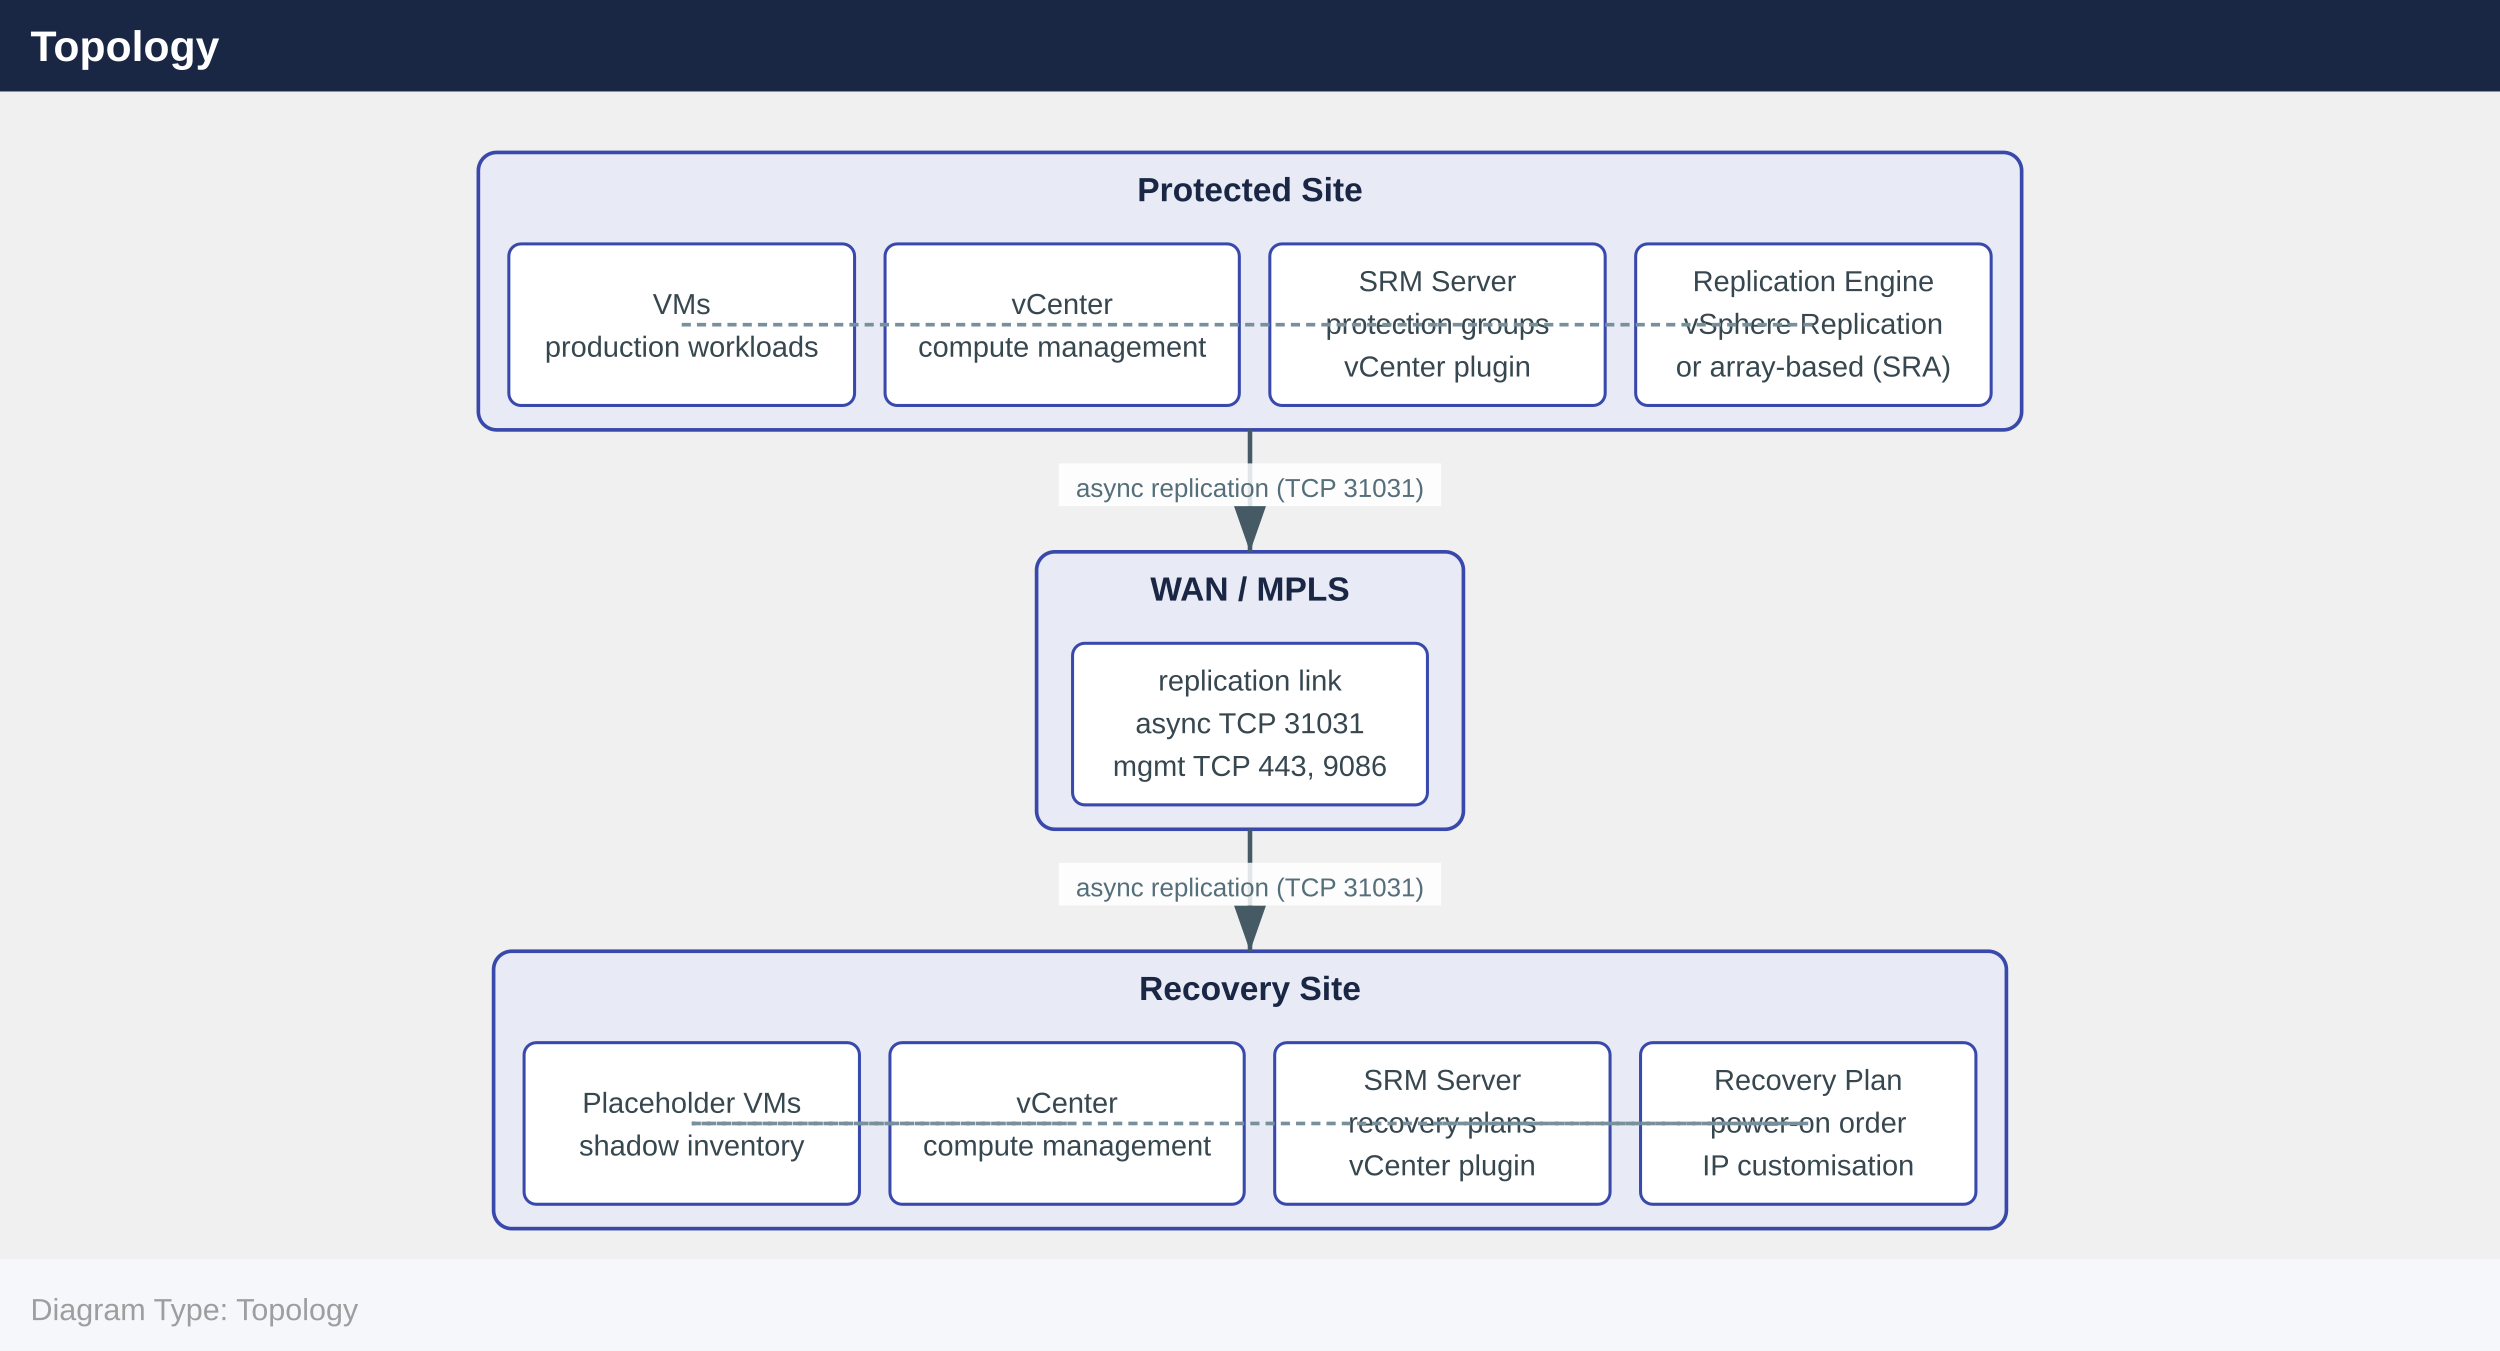
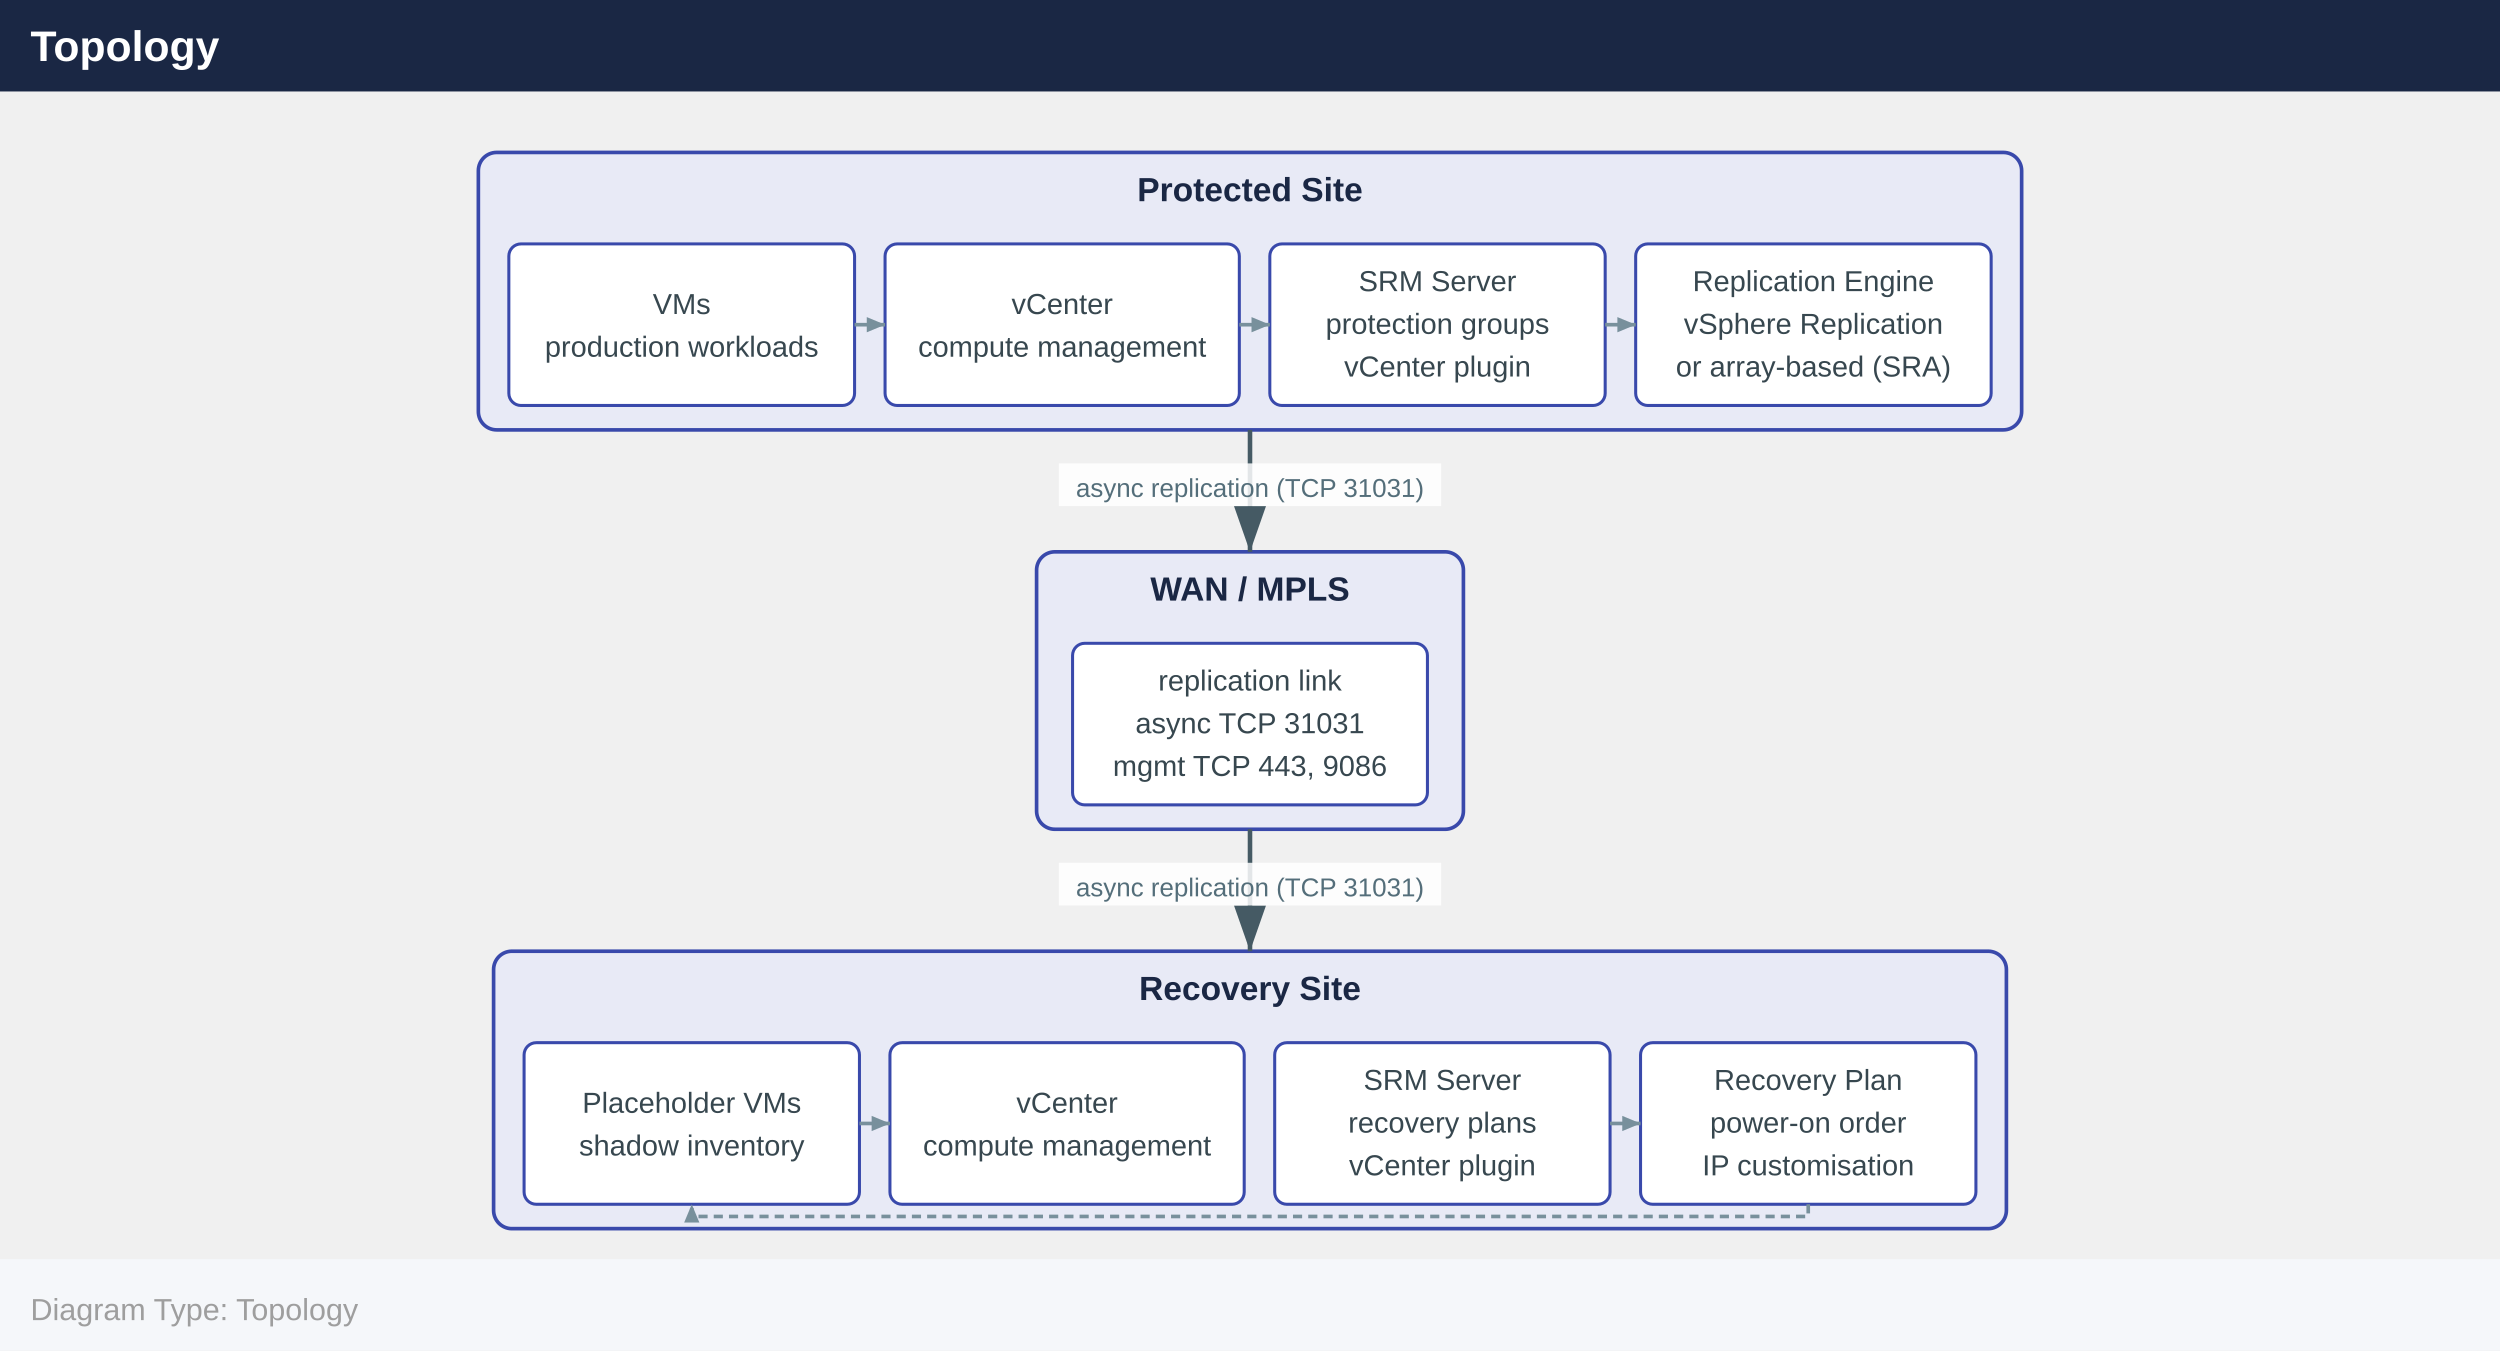
<svg xmlns="http://www.w3.org/2000/svg" width="820" height="443" viewBox="0 0 820 443">
  <defs>
+     <marker id="arrowsm" markerWidth="6" markerHeight="5" refX="6" refY="2.5" orient="auto" markerUnits="userSpaceOnUse">
+       <polygon points="0 0, 6 2.5, 0 5" fill="#78909c" />
+     </marker>
    <marker id="arrowhead" markerWidth="10" markerHeight="7" refX="10" refY="3.5" orient="auto">
      <polygon points="0 0, 10 3.5, 0 7" fill="#455a64" />
    </marker>
  </defs>
  <rect x="0" y="0" width="820" height="30" fill="#1a2744" />
  <text x="10" y="20" font-family="Arial,Helvetica,sans-serif" font-size="14" font-weight="bold" fill="#ffffff">Topology</text>
  <rect x="156.9" y="50.0" width="506.2" height="91.0" rx="6" fill="#e8eaf6" stroke="#3949ab" stroke-width="1.2" />
  <text x="410.0" y="66.0" text-anchor="middle" font-family="Arial,Helvetica,sans-serif" font-size="11" font-weight="700" fill="#1a2744">Protected Site</text>
  <rect x="166.9" y="80.0" width="113.4" height="53.0" rx="4" fill="#ffffff" stroke="#3949ab" stroke-width="1" />
  <text x="223.6" y="103.0" text-anchor="middle" font-family="Arial,Helvetica,sans-serif" font-size="9.5" fill="#37474f">VMs</text>
  <text x="223.6" y="117.0" text-anchor="middle" font-family="Arial,Helvetica,sans-serif" font-size="9.5" fill="#37474f">production workloads</text>
  <rect x="290.3" y="80.0" width="116.2" height="53.0" rx="4" fill="#ffffff" stroke="#3949ab" stroke-width="1" />
  <text x="348.4" y="103.0" text-anchor="middle" font-family="Arial,Helvetica,sans-serif" font-size="9.5" fill="#37474f">vCenter</text>
  <text x="348.4" y="117.0" text-anchor="middle" font-family="Arial,Helvetica,sans-serif" font-size="9.5" fill="#37474f">compute management</text>
  <rect x="416.5" y="80.0" width="110.0" height="53.0" rx="4" fill="#ffffff" stroke="#3949ab" stroke-width="1" />
  <text x="471.5" y="95.5" text-anchor="middle" font-family="Arial,Helvetica,sans-serif" font-size="9.5" fill="#37474f">SRM Server</text>
  <text x="471.5" y="109.5" text-anchor="middle" font-family="Arial,Helvetica,sans-serif" font-size="9.5" fill="#37474f">protection groups</text>
  <text x="471.5" y="123.5" text-anchor="middle" font-family="Arial,Helvetica,sans-serif" font-size="9.5" fill="#37474f">vCenter plugin</text>
  <rect x="536.5" y="80.0" width="116.6" height="53.0" rx="4" fill="#ffffff" stroke="#3949ab" stroke-width="1" />
  <text x="594.8" y="95.5" text-anchor="middle" font-family="Arial,Helvetica,sans-serif" font-size="9.5" fill="#37474f">Replication Engine</text>
  <text x="594.8" y="109.5" text-anchor="middle" font-family="Arial,Helvetica,sans-serif" font-size="9.5" fill="#37474f">vSphere Replication</text>
  <text x="594.8" y="123.5" text-anchor="middle" font-family="Arial,Helvetica,sans-serif" font-size="9.5" fill="#37474f">or array-based (SRA)</text>
  <rect x="340.0" y="181.0" width="140.0" height="91.0" rx="6" fill="#e8eaf6" stroke="#3949ab" stroke-width="1.2" />
  <text x="410.0" y="197.0" text-anchor="middle" font-family="Arial,Helvetica,sans-serif" font-size="11" font-weight="700" fill="#1a2744">WAN / MPLS</text>
  <rect x="351.8" y="211.0" width="116.4" height="53.0" rx="4" fill="#ffffff" stroke="#3949ab" stroke-width="1" />
  <text x="410.0" y="226.5" text-anchor="middle" font-family="Arial,Helvetica,sans-serif" font-size="9.5" fill="#37474f">replication link</text>
  <text x="410.0" y="240.5" text-anchor="middle" font-family="Arial,Helvetica,sans-serif" font-size="9.5" fill="#37474f">async TCP 31031</text>
  <text x="410.0" y="254.5" text-anchor="middle" font-family="Arial,Helvetica,sans-serif" font-size="9.5" fill="#37474f">mgmt TCP 443, 9086</text>
  <rect x="161.9" y="312.0" width="496.2" height="91.0" rx="6" fill="#e8eaf6" stroke="#3949ab" stroke-width="1.2" />
  <text x="410.0" y="328.0" text-anchor="middle" font-family="Arial,Helvetica,sans-serif" font-size="11" font-weight="700" fill="#1a2744">Recovery Site</text>
  <rect x="171.9" y="342.0" width="110.0" height="53.0" rx="4" fill="#ffffff" stroke="#3949ab" stroke-width="1" />
  <text x="226.9" y="365.0" text-anchor="middle" font-family="Arial,Helvetica,sans-serif" font-size="9.5" fill="#37474f">Placeholder VMs</text>
  <text x="226.9" y="379.0" text-anchor="middle" font-family="Arial,Helvetica,sans-serif" font-size="9.5" fill="#37474f">shadow inventory</text>
  <rect x="291.9" y="342.0" width="116.2" height="53.0" rx="4" fill="#ffffff" stroke="#3949ab" stroke-width="1" />
  <text x="350.0" y="365.0" text-anchor="middle" font-family="Arial,Helvetica,sans-serif" font-size="9.5" fill="#37474f">vCenter</text>
  <text x="350.0" y="379.0" text-anchor="middle" font-family="Arial,Helvetica,sans-serif" font-size="9.5" fill="#37474f">compute management</text>
  <rect x="418.1" y="342.0" width="110.0" height="53.0" rx="4" fill="#ffffff" stroke="#3949ab" stroke-width="1" />
  <text x="473.1" y="357.5" text-anchor="middle" font-family="Arial,Helvetica,sans-serif" font-size="9.5" fill="#37474f">SRM Server</text>
  <text x="473.1" y="371.5" text-anchor="middle" font-family="Arial,Helvetica,sans-serif" font-size="9.5" fill="#37474f">recovery plans</text>
  <text x="473.1" y="385.5" text-anchor="middle" font-family="Arial,Helvetica,sans-serif" font-size="9.5" fill="#37474f">vCenter plugin</text>
  <rect x="538.1" y="342.0" width="110.0" height="53.0" rx="4" fill="#ffffff" stroke="#3949ab" stroke-width="1" />
  <text x="593.1" y="357.5" text-anchor="middle" font-family="Arial,Helvetica,sans-serif" font-size="9.5" fill="#37474f">Recovery Plan</text>
  <text x="593.1" y="371.5" text-anchor="middle" font-family="Arial,Helvetica,sans-serif" font-size="9.5" fill="#37474f">power-on order</text>
  <text x="593.1" y="385.5" text-anchor="middle" font-family="Arial,Helvetica,sans-serif" font-size="9.5" fill="#37474f">IP customisation</text>
  <line x1="410.0" y1="141.0" x2="410.0" y2="181.0" stroke="#455a64" stroke-width="1.5" marker-end="url(#arrowhead)" />
  <rect x="347.3" y="152.0" width="125.4" height="14" fill="#ffffff" opacity="0.85" />
  <text x="410.0" y="163.0" text-anchor="middle" font-family="Arial,Helvetica,sans-serif" font-size="8.5" fill="#546e7a">async replication (TCP 31031)</text>
  <line x1="410.0" y1="272.0" x2="410.0" y2="312.0" stroke="#455a64" stroke-width="1.5" marker-end="url(#arrowhead)" />
  <rect x="347.3" y="283.0" width="125.4" height="14" fill="#ffffff" opacity="0.85" />
  <text x="410.0" y="294.0" text-anchor="middle" font-family="Arial,Helvetica,sans-serif" font-size="8.5" fill="#546e7a">async replication (TCP 31031)</text>
-   <line x1="223.6" y1="106.5" x2="348.4" y2="106.5" stroke="#78909c" stroke-width="1.2" stroke-dasharray="3,2" />
-   <line x1="348.4" y1="106.5" x2="471.5" y2="106.5" stroke="#78909c" stroke-width="1.2" stroke-dasharray="3,2" />
-   <line x1="471.5" y1="106.5" x2="594.8" y2="106.5" stroke="#78909c" stroke-width="1.2" stroke-dasharray="3,2" />
-   <line x1="473.1" y1="368.5" x2="593.1" y2="368.5" stroke="#78909c" stroke-width="1.2" stroke-dasharray="3,2" />
-   <line x1="593.1" y1="368.5" x2="226.9" y2="368.5" stroke="#78909c" stroke-width="1.2" stroke-dasharray="3,2" />
-   <line x1="226.9" y1="368.5" x2="350.0" y2="368.5" stroke="#78909c" stroke-width="1.2" stroke-dasharray="3,2" />
+   <line x1="280.3" y1="106.5" x2="290.3" y2="106.5" stroke="#78909c" stroke-width="1.2" marker-end="url(#arrowsm)" />
+   <line x1="406.5" y1="106.5" x2="416.5" y2="106.5" stroke="#78909c" stroke-width="1.2" marker-end="url(#arrowsm)" />
+   <line x1="526.5" y1="106.5" x2="536.5" y2="106.5" stroke="#78909c" stroke-width="1.2" marker-end="url(#arrowsm)" />
+   <line x1="528.1" y1="368.5" x2="538.1" y2="368.5" stroke="#78909c" stroke-width="1.2" marker-end="url(#arrowsm)" />
+   <polyline points="593.1,395.0 593.1,399.0 226.9,399.0 226.9,395.0" fill="none" stroke="#78909c" stroke-width="1.2" stroke-dasharray="3,2" marker-end="url(#arrowsm)" />
+   <line x1="281.9" y1="368.5" x2="291.9" y2="368.5" stroke="#78909c" stroke-width="1.2" marker-end="url(#arrowsm)" />
  <rect x="0" y="413.0" width="820" height="30" fill="#f5f7fa" />
  <text x="10" y="433.0" font-family="Arial,Helvetica,sans-serif" font-size="10" fill="#9e9e9e">Diagram Type: Topology</text>
</svg>
